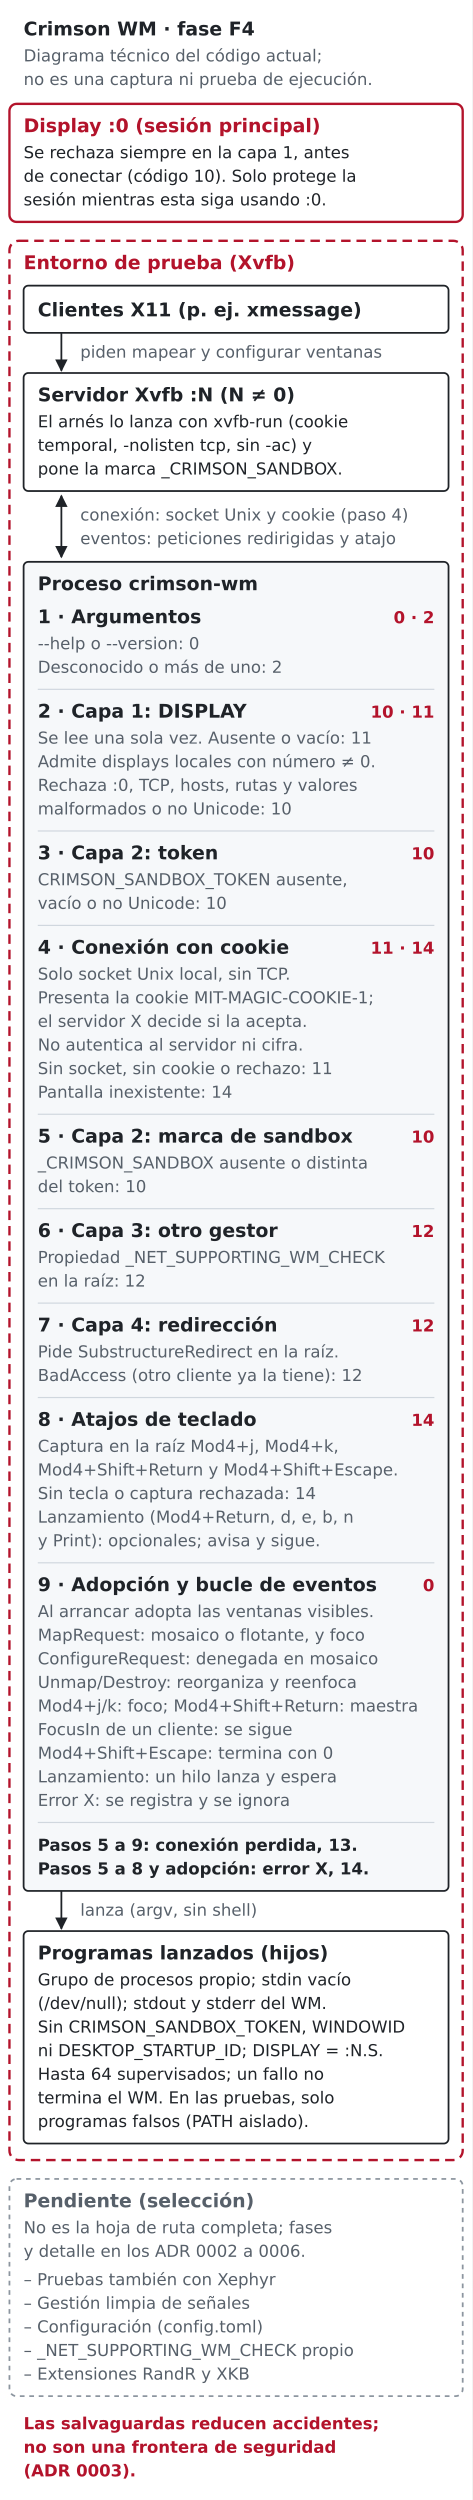
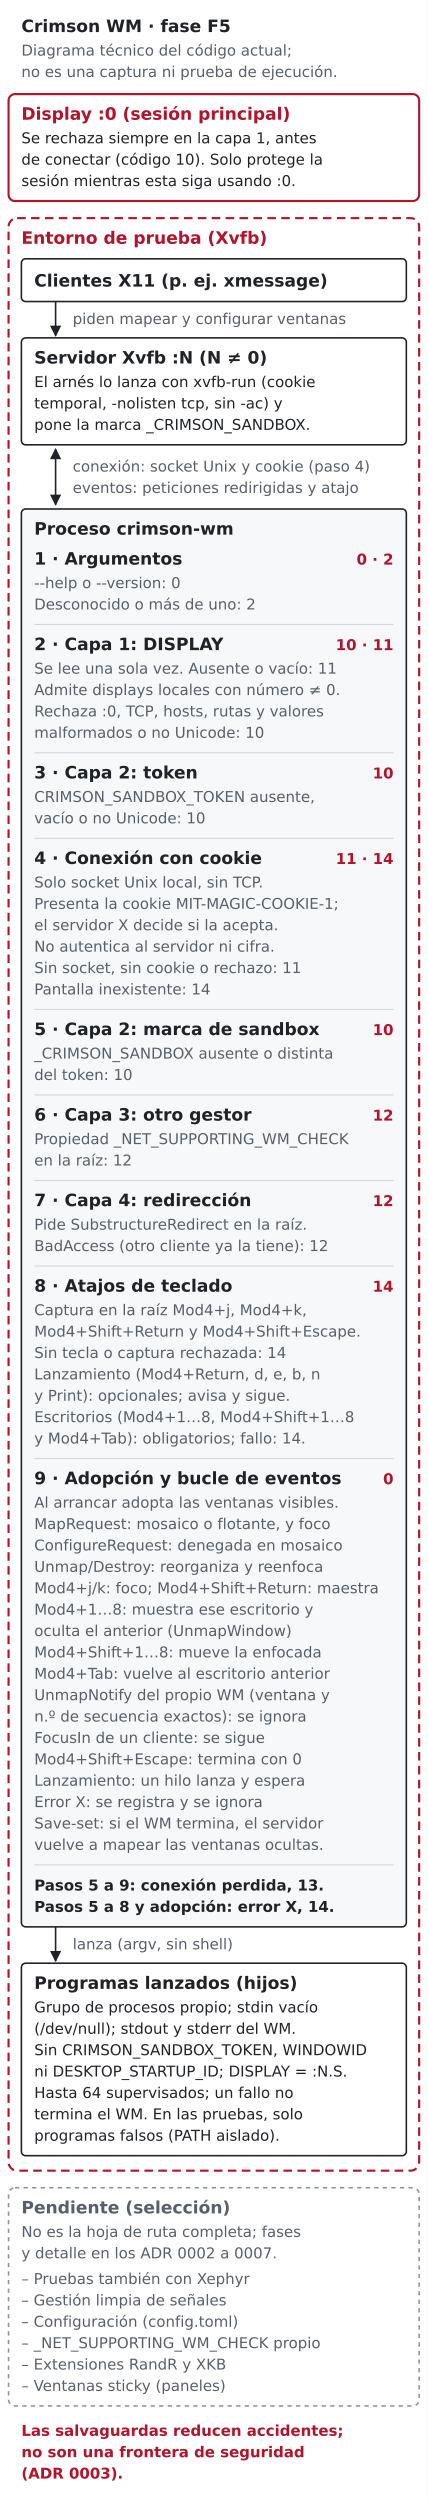
- <svg xmlns="http://www.w3.org/2000/svg" width="400" height="2118" viewBox="0 0 400 2118" role="img" aria-labelledby="title desc" xml:lang="es">
+ <svg xmlns="http://www.w3.org/2000/svg" width="400" height="2338" viewBox="0 0 400 2338" role="img" aria-labelledby="title desc" xml:lang="es">
  <defs>
    <style>
      text { font-family: "DejaVu Sans", "Liberation Sans", Arial, Helvetica, sans-serif; font-size: 14px; fill: #1F2328; }
      .h { font-size: 16px; font-weight: 700; }
      .b { font-weight: 700; }
      .muted { fill: #57606A; }
      .accent { fill: #B3132B; }
      .code { font-weight: 700; fill: #B3132B; text-anchor: end; }
      .box { fill: #FFFFFF; stroke: #1F2328; stroke-width: 1.5; }
      .proc { fill: #F6F8FA; stroke: #1F2328; stroke-width: 1.5; }
      .reject { fill: #FFFFFF; stroke: #B3132B; stroke-width: 2; }
      .boundary { fill: none; stroke: #B3132B; stroke-width: 2; stroke-dasharray: 8 5; }
      .pending { fill: #FFFFFF; stroke: #8C959F; stroke-width: 1.5; stroke-dasharray: 4 4; }
      .sep { stroke: #D0D7DE; stroke-width: 1; }
      .flow { stroke: #1F2328; stroke-width: 1.5; }
    </style>
    <marker id="arrow-end" viewBox="0 0 10 10" refX="9" refY="5" markerWidth="7" markerHeight="7" orient="auto">
      <path d="M0 0L10 5L0 10z" fill="#1F2328" />
    </marker>
    <marker id="arrow-start" viewBox="0 0 10 10" refX="1" refY="5" markerWidth="7" markerHeight="7" orient="auto">
      <path d="M10 0L0 5L10 10z" fill="#1F2328" />
    </marker>
  </defs>
-   <rect width="400" height="2118" fill="#FFFFFF" />
-   <text class="h" x="20" y="30">Crimson WM · fase F4</text>
+   <rect width="400" height="2338" fill="#FFFFFF" />
+   <text class="h" x="20" y="30">Crimson WM · fase F5</text>
  <text class="muted" x="20" y="52">Diagrama técnico del código actual;</text>
  <text class="muted" x="20" y="72">no es una captura ni prueba de ejecución.</text>
  <g>
    <rect class="reject" x="8" y="88" width="384" height="100" rx="6" />
    <text class="h accent" x="20" y="112">Display :0 (sesión principal)</text>
    <text x="20" y="134">Se rechaza siempre en la capa 1, antes</text>
    <text x="20" y="154">de conectar (código 10). Solo protege la</text>
    <text x="20" y="174">sesión mientras esta siga usando :0.</text>
  </g>
  <g>
-     <rect class="boundary" x="8" y="204" width="384" height="1626" rx="8" />
+     <rect class="boundary" x="8" y="204" width="384" height="1826" rx="8" />
    <text class="h accent" x="20" y="228">Entorno de prueba (Xvfb)</text>
  </g>
  <g>
    <rect class="box" x="20" y="242" width="360" height="40" rx="4" />
    <text class="h" x="32" y="268">Clientes X11 (p. ej. xmessage)</text>
  </g>
  <line class="flow" x1="52" y1="282" x2="52" y2="314" marker-end="url(#arrow-end)" />
  <text class="muted" x="68" y="303">piden mapear y configurar ventanas</text>
  <g>
    <rect class="box" x="20" y="316" width="360" height="100" rx="4" />
    <text class="h" x="32" y="340">Servidor Xvfb :N (N ≠ 0)</text>
    <text x="32" y="362">El arnés lo lanza con xvfb-run (cookie</text>
    <text x="32" y="382">temporal, -nolisten tcp, sin -ac) y</text>
    <text x="32" y="402">pone la marca _CRIMSON_SANDBOX.</text>
  </g>
  <line class="flow" x1="52" y1="420" x2="52" y2="472" marker-start="url(#arrow-start)" marker-end="url(#arrow-end)" />
  <text class="muted" x="68" y="441">conexión: socket Unix y cookie (paso 4)</text>
  <text class="muted" x="68" y="461">eventos: peticiones redirigidas y atajo</text>
  <g>
-     <rect class="proc" x="20" y="476" width="360" height="1126" rx="4" />
+     <rect class="proc" x="20" y="476" width="360" height="1326" rx="4" />
    <text class="h" x="32" y="500">Proceso crimson-wm</text>
    <text class="h" x="32" y="528">1 · Argumentos</text>
    <text class="code" x="368" y="528">0 · 2</text>
    <text class="muted" x="32" y="550">--help o --version: 0</text>
    <text class="muted" x="32" y="570">Desconocido o más de uno: 2</text>
    <line class="sep" x1="32" y1="584" x2="368" y2="584" />
    <text class="h" x="32" y="608">2 · Capa 1: DISPLAY</text>
    <text class="code" x="368" y="608">10 · 11</text>
    <text class="muted" x="32" y="630">Se lee una sola vez. Ausente o vacío: 11</text>
    <text class="muted" x="32" y="650">Admite displays locales con número ≠ 0.</text>
    <text class="muted" x="32" y="670">Rechaza :0, TCP, hosts, rutas y valores</text>
    <text class="muted" x="32" y="690">malformados o no Unicode: 10</text>
    <line class="sep" x1="32" y1="704" x2="368" y2="704" />
    <text class="h" x="32" y="728">3 · Capa 2: token</text>
    <text class="code" x="368" y="728">10</text>
    <text class="muted" x="32" y="750">CRIMSON_SANDBOX_TOKEN ausente,</text>
    <text class="muted" x="32" y="770">vacío o no Unicode: 10</text>
    <line class="sep" x1="32" y1="784" x2="368" y2="784" />
    <text class="h" x="32" y="808">4 · Conexión con cookie</text>
    <text class="code" x="368" y="808">11 · 14</text>
    <text class="muted" x="32" y="830">Solo socket Unix local, sin TCP.</text>
    <text class="muted" x="32" y="850">Presenta la cookie MIT-MAGIC-COOKIE-1;</text>
    <text class="muted" x="32" y="870">el servidor X decide si la acepta.</text>
    <text class="muted" x="32" y="890">No autentica al servidor ni cifra.</text>
    <text class="muted" x="32" y="910">Sin socket, sin cookie o rechazo: 11</text>
    <text class="muted" x="32" y="930">Pantalla inexistente: 14</text>
    <line class="sep" x1="32" y1="944" x2="368" y2="944" />
    <text class="h" x="32" y="968">5 · Capa 2: marca de sandbox</text>
    <text class="code" x="368" y="968">10</text>
    <text class="muted" x="32" y="990">_CRIMSON_SANDBOX ausente o distinta</text>
    <text class="muted" x="32" y="1010">del token: 10</text>
    <line class="sep" x1="32" y1="1024" x2="368" y2="1024" />
    <text class="h" x="32" y="1048">6 · Capa 3: otro gestor</text>
    <text class="code" x="368" y="1048">12</text>
    <text class="muted" x="32" y="1070">Propiedad _NET_SUPPORTING_WM_CHECK</text>
    <text class="muted" x="32" y="1090">en la raíz: 12</text>
    <line class="sep" x1="32" y1="1104" x2="368" y2="1104" />
    <text class="h" x="32" y="1128">7 · Capa 4: redirección</text>
    <text class="code" x="368" y="1128">12</text>
    <text class="muted" x="32" y="1150">Pide SubstructureRedirect en la raíz.</text>
    <text class="muted" x="32" y="1170">BadAccess (otro cliente ya la tiene): 12</text>
    <line class="sep" x1="32" y1="1184" x2="368" y2="1184" />
    <text class="h" x="32" y="1208">8 · Atajos de teclado</text>
    <text class="code" x="368" y="1208">14</text>
    <text class="muted" x="32" y="1230">Captura en la raíz Mod4+j, Mod4+k,</text>
    <text class="muted" x="32" y="1250">Mod4+Shift+Return y Mod4+Shift+Escape.</text>
    <text class="muted" x="32" y="1270">Sin tecla o captura rechazada: 14</text>
    <text class="muted" x="32" y="1290">Lanzamiento (Mod4+Return, d, e, b, n</text>
    <text class="muted" x="32" y="1310">y Print): opcionales; avisa y sigue.</text>
-     <line class="sep" x1="32" y1="1324" x2="368" y2="1324" />
-     <text class="h" x="32" y="1348">9 · Adopción y bucle de eventos</text>
-     <text class="code" x="368" y="1348">0</text>
-     <text class="muted" x="32" y="1370">Al arrancar adopta las ventanas visibles.</text>
-     <text class="muted" x="32" y="1390">MapRequest: mosaico o flotante, y foco</text>
-     <text class="muted" x="32" y="1410">ConfigureRequest: denegada en mosaico</text>
-     <text class="muted" x="32" y="1430">Unmap/Destroy: reorganiza y reenfoca</text>
-     <text class="muted" x="32" y="1450">Mod4+j/k: foco; Mod4+Shift+Return: maestra</text>
-     <text class="muted" x="32" y="1470">FocusIn de un cliente: se sigue</text>
-     <text class="muted" x="32" y="1490">Mod4+Shift+Escape: termina con 0</text>
-     <text class="muted" x="32" y="1510">Lanzamiento: un hilo lanza y espera</text>
-     <text class="muted" x="32" y="1530">Error X: se registra y se ignora</text>
-     <line class="sep" x1="32" y1="1544" x2="368" y2="1544" />
-     <text class="b" x="32" y="1568">Pasos 5 a 9: conexión perdida, 13.</text>
-     <text class="b" x="32" y="1588">Pasos 5 a 8 y adopción: error X, 14.</text>
+     <text class="muted" x="32" y="1330">Escritorios (Mod4+1…8, Mod4+Shift+1…8</text>
+     <text class="muted" x="32" y="1350">y Mod4+Tab): obligatorios; fallo: 14.</text>
+     <line class="sep" x1="32" y1="1364" x2="368" y2="1364" />
+     <text class="h" x="32" y="1388">9 · Adopción y bucle de eventos</text>
+     <text class="code" x="368" y="1388">0</text>
+     <text class="muted" x="32" y="1410">Al arrancar adopta las ventanas visibles.</text>
+     <text class="muted" x="32" y="1430">MapRequest: mosaico o flotante, y foco</text>
+     <text class="muted" x="32" y="1450">ConfigureRequest: denegada en mosaico</text>
+     <text class="muted" x="32" y="1470">Unmap/Destroy: reorganiza y reenfoca</text>
+     <text class="muted" x="32" y="1490">Mod4+j/k: foco; Mod4+Shift+Return: maestra</text>
+     <text class="muted" x="32" y="1510">Mod4+1…8: muestra ese escritorio y</text>
+     <text class="muted" x="32" y="1530">oculta el anterior (UnmapWindow)</text>
+     <text class="muted" x="32" y="1550">Mod4+Shift+1…8: mueve la enfocada</text>
+     <text class="muted" x="32" y="1570">Mod4+Tab: vuelve al escritorio anterior</text>
+     <text class="muted" x="32" y="1590">UnmapNotify del propio WM (ventana y</text>
+     <text class="muted" x="32" y="1610">n.º de secuencia exactos): se ignora</text>
+     <text class="muted" x="32" y="1630">FocusIn de un cliente: se sigue</text>
+     <text class="muted" x="32" y="1650">Mod4+Shift+Escape: termina con 0</text>
+     <text class="muted" x="32" y="1670">Lanzamiento: un hilo lanza y espera</text>
+     <text class="muted" x="32" y="1690">Error X: se registra y se ignora</text>
+     <text class="muted" x="32" y="1710">Save-set: si el WM termina, el servidor</text>
+     <text class="muted" x="32" y="1730">vuelve a mapear las ventanas ocultas.</text>
+     <line class="sep" x1="32" y1="1744" x2="368" y2="1744" />
+     <text class="b" x="32" y="1768">Pasos 5 a 9: conexión perdida, 13.</text>
+     <text class="b" x="32" y="1788">Pasos 5 a 8 y adopción: error X, 14.</text>
  </g>
-   <line class="flow" x1="52" y1="1602" x2="52" y2="1634" marker-end="url(#arrow-end)" />
-   <text class="muted" x="68" y="1623">lanza (argv, sin shell)</text>
+   <line class="flow" x1="52" y1="1802" x2="52" y2="1834" marker-end="url(#arrow-end)" />
+   <text class="muted" x="68" y="1823">lanza (argv, sin shell)</text>
  <g>
-     <rect class="box" x="20" y="1636" width="360" height="180" rx="4" />
-     <text class="h" x="32" y="1660">Programas lanzados (hijos)</text>
-     <text x="32" y="1682">Grupo de procesos propio; stdin vacío</text>
-     <text x="32" y="1702">(/dev/null); stdout y stderr del WM.</text>
-     <text x="32" y="1722">Sin CRIMSON_SANDBOX_TOKEN, WINDOWID</text>
-     <text x="32" y="1742">ni DESKTOP_STARTUP_ID; DISPLAY = :N.S.</text>
-     <text x="32" y="1762">Hasta 64 supervisados; un fallo no</text>
-     <text x="32" y="1782">termina el WM. En las pruebas, solo</text>
-     <text x="32" y="1802">programas falsos (PATH aislado).</text>
+     <rect class="box" x="20" y="1836" width="360" height="180" rx="4" />
+     <text class="h" x="32" y="1860">Programas lanzados (hijos)</text>
+     <text x="32" y="1882">Grupo de procesos propio; stdin vacío</text>
+     <text x="32" y="1902">(/dev/null); stdout y stderr del WM.</text>
+     <text x="32" y="1922">Sin CRIMSON_SANDBOX_TOKEN, WINDOWID</text>
+     <text x="32" y="1942">ni DESKTOP_STARTUP_ID; DISPLAY = :N.S.</text>
+     <text x="32" y="1962">Hasta 64 supervisados; un fallo no</text>
+     <text x="32" y="1982">termina el WM. En las pruebas, solo</text>
+     <text x="32" y="2002">programas falsos (PATH aislado).</text>
  </g>
  <g>
-     <rect class="pending" x="8" y="1846" width="384" height="184" rx="6" />
-     <text class="h muted" x="20" y="1870">Pendiente (selección)</text>
-     <text class="muted" x="20" y="1892">No es la hoja de ruta completa; fases</text>
-     <text class="muted" x="20" y="1912">y detalle en los ADR 0002 a 0006.</text>
-     <text class="muted" x="20" y="1936">– Pruebas también con Xephyr</text>
-     <text class="muted" x="20" y="1956">– Gestión limpia de señales</text>
-     <text class="muted" x="20" y="1976">– Configuración (config.toml)</text>
-     <text class="muted" x="20" y="1996">– _NET_SUPPORTING_WM_CHECK propio</text>
-     <text class="muted" x="20" y="2016">– Extensiones RandR y XKB</text>
+     <rect class="pending" x="8" y="2046" width="384" height="204" rx="6" />
+     <text class="h muted" x="20" y="2070">Pendiente (selección)</text>
+     <text class="muted" x="20" y="2092">No es la hoja de ruta completa; fases</text>
+     <text class="muted" x="20" y="2112">y detalle en los ADR 0002 a 0007.</text>
+     <text class="muted" x="20" y="2136">– Pruebas también con Xephyr</text>
+     <text class="muted" x="20" y="2156">– Gestión limpia de señales</text>
+     <text class="muted" x="20" y="2176">– Configuración (config.toml)</text>
+     <text class="muted" x="20" y="2196">– _NET_SUPPORTING_WM_CHECK propio</text>
+     <text class="muted" x="20" y="2216">– Extensiones RandR y XKB</text>
+     <text class="muted" x="20" y="2236">– Ventanas sticky (paneles)</text>
  </g>
-   <text class="b accent" x="20" y="2058">Las salvaguardas reducen accidentes;</text>
-   <text class="b accent" x="20" y="2078">no son una frontera de seguridad</text>
-   <text class="b accent" x="20" y="2098">(ADR 0003).</text>
+   <text class="b accent" x="20" y="2278">Las salvaguardas reducen accidentes;</text>
+   <text class="b accent" x="20" y="2298">no son una frontera de seguridad</text>
+   <text class="b accent" x="20" y="2318">(ADR 0003).</text>
</svg>
